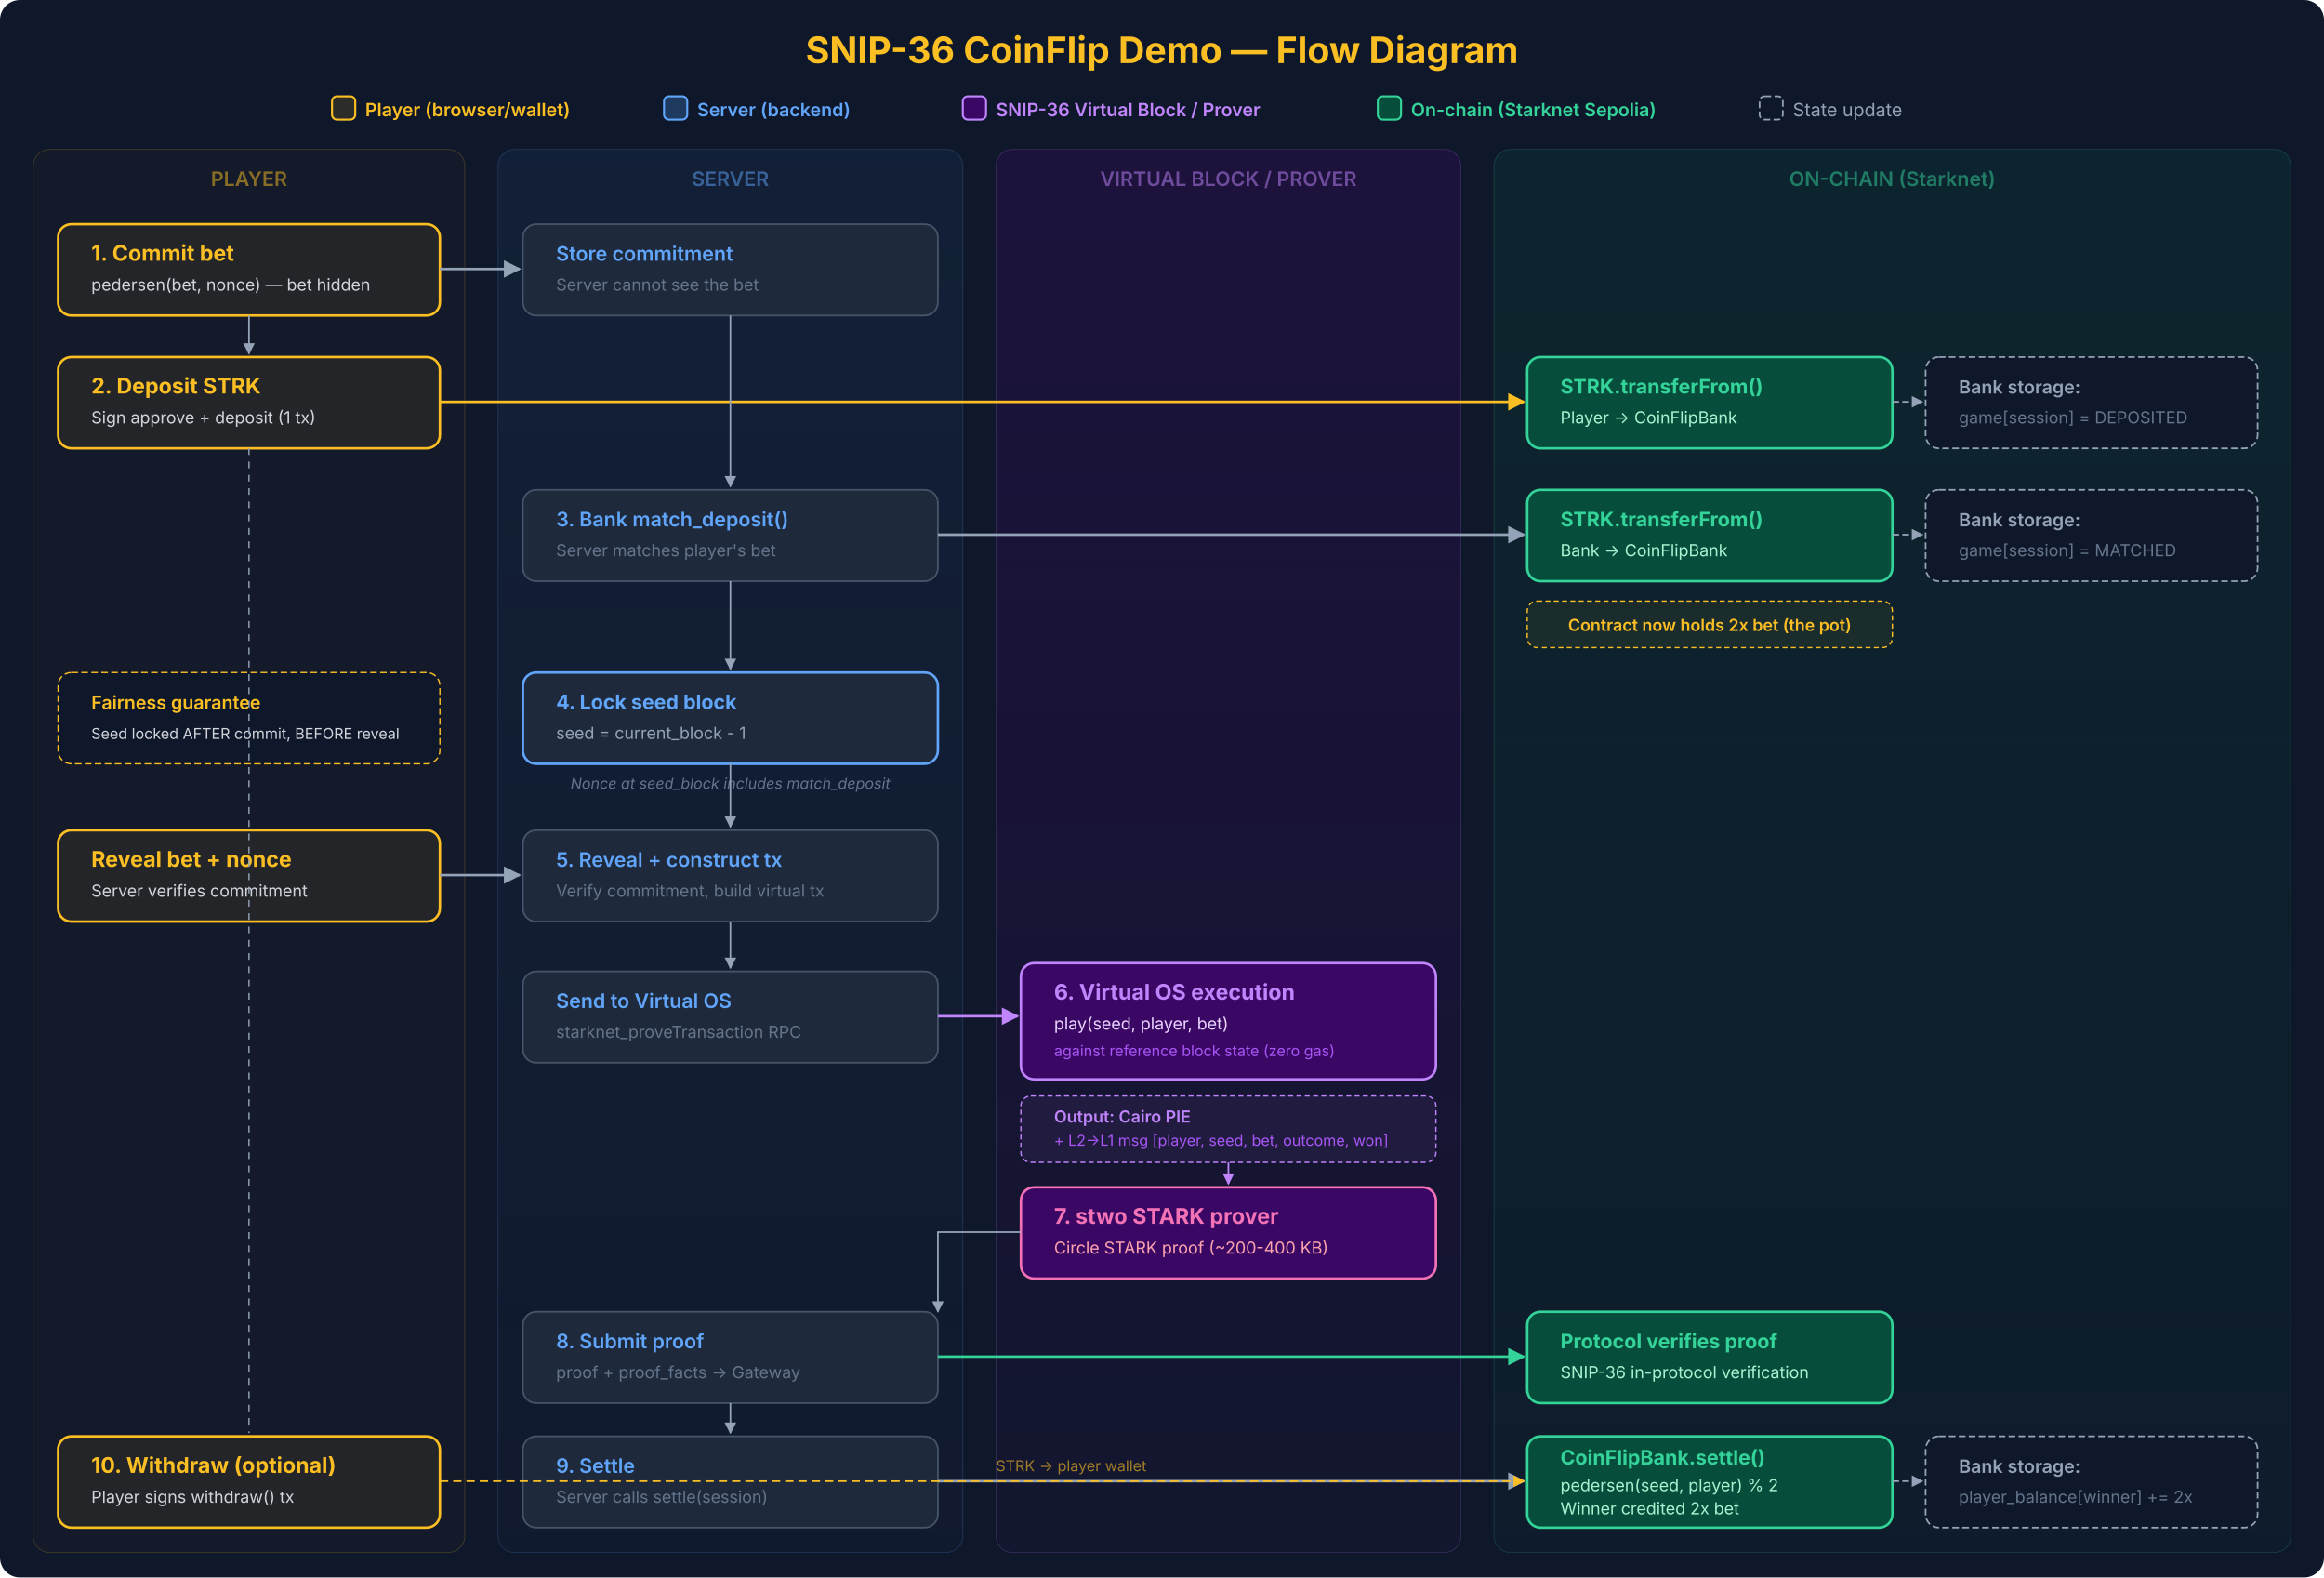
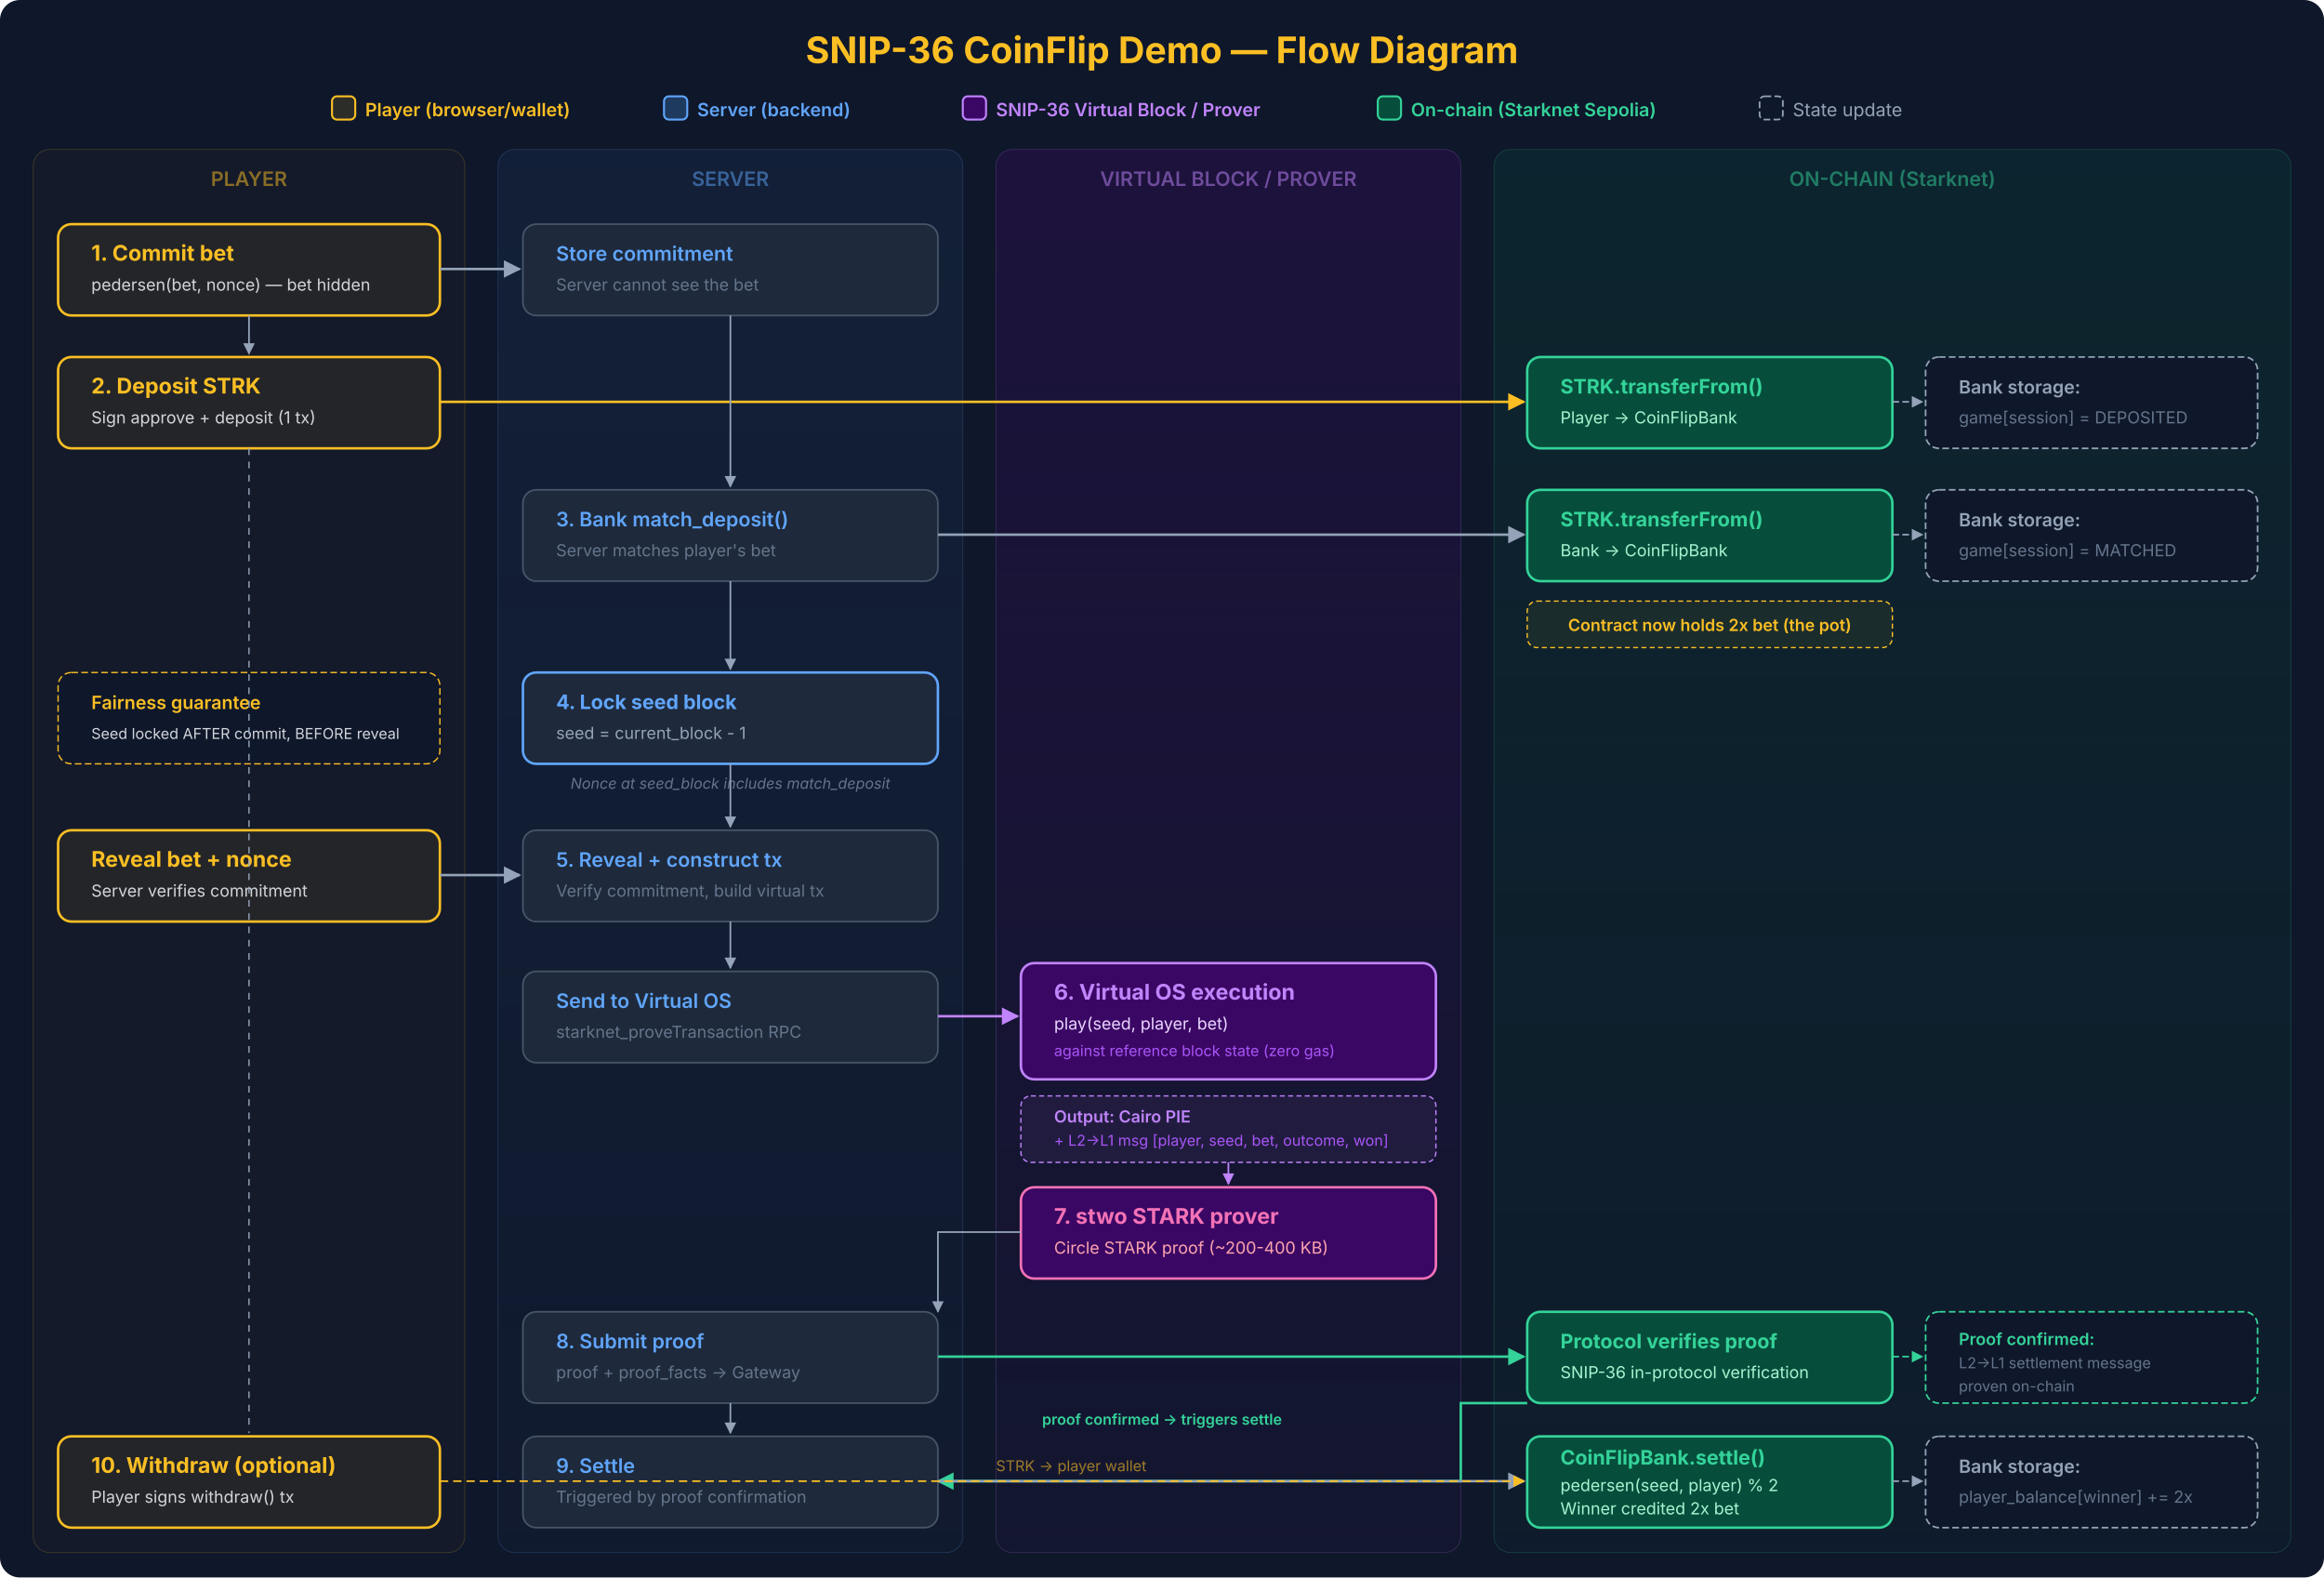
<svg xmlns="http://www.w3.org/2000/svg" viewBox="0 0 1400 950" font-family="system-ui, -apple-system, sans-serif">
  <defs>
    <marker id="arr" viewBox="0 0 10 10" refX="9" refY="5" markerWidth="7" markerHeight="7" orient="auto-start-reverse">
      <path d="M 0 0 L 10 5 L 0 10 z" fill="#94a3b8" />
    </marker>
    <marker id="arr-amber" viewBox="0 0 10 10" refX="9" refY="5" markerWidth="7" markerHeight="7" orient="auto-start-reverse">
      <path d="M 0 0 L 10 5 L 0 10 z" fill="#fbbf24" />
    </marker>
    <marker id="arr-green" viewBox="0 0 10 10" refX="9" refY="5" markerWidth="7" markerHeight="7" orient="auto-start-reverse">
      <path d="M 0 0 L 10 5 L 0 10 z" fill="#34d399" />
    </marker>
    <marker id="arr-purple" viewBox="0 0 10 10" refX="9" refY="5" markerWidth="7" markerHeight="7" orient="auto-start-reverse">
      <path d="M 0 0 L 10 5 L 0 10 z" fill="#c084fc" />
    </marker>
    <linearGradient id="onchain-bg" x1="0" y1="0" x2="0" y2="1">
      <stop offset="0%" stop-color="#064e3b" stop-opacity="0.25" />
      <stop offset="100%" stop-color="#064e3b" stop-opacity="0.08" />
    </linearGradient>
    <linearGradient id="server-bg" x1="0" y1="0" x2="0" y2="1">
      <stop offset="0%" stop-color="#1e3a5f" stop-opacity="0.25" />
      <stop offset="100%" stop-color="#1e3a5f" stop-opacity="0.08" />
    </linearGradient>
    <linearGradient id="vblock-bg" x1="0" y1="0" x2="0" y2="1">
      <stop offset="0%" stop-color="#3b0764" stop-opacity="0.3" />
      <stop offset="100%" stop-color="#3b0764" stop-opacity="0.08" />
    </linearGradient>
  </defs>
  <rect width="1400" height="950" fill="#0f172a" rx="12" />
  <text x="700" y="38" text-anchor="middle" fill="#fbbf24" font-size="22" font-weight="700">SNIP-36 CoinFlip Demo — Flow Diagram</text>
  <rect x="200" y="58" width="14" height="14" rx="3" fill="#fbbf2420" stroke="#fbbf24" stroke-width="1.2" />
  <text x="220" y="70" fill="#fbbf24" font-size="11" font-weight="600">Player (browser/wallet)</text>
  <rect x="400" y="58" width="14" height="14" rx="3" fill="#1e3a5f" stroke="#60a5fa" stroke-width="1.2" />
  <text x="420" y="70" fill="#60a5fa" font-size="11" font-weight="600">Server (backend)</text>
  <rect x="580" y="58" width="14" height="14" rx="3" fill="#3b0764" stroke="#c084fc" stroke-width="1.2" />
  <text x="600" y="70" fill="#c084fc" font-size="11" font-weight="600">SNIP-36 Virtual Block / Prover</text>
  <rect x="830" y="58" width="14" height="14" rx="3" fill="#064e3b" stroke="#34d399" stroke-width="1.2" />
  <text x="850" y="70" fill="#34d399" font-size="11" font-weight="600">On-chain (Starknet Sepolia)</text>
  <rect x="1060" y="58" width="14" height="14" rx="3" fill="#0f172a" stroke="#94a3b8" stroke-width="1" stroke-dasharray="4 2" />
  <text x="1080" y="70" fill="#94a3b8" font-size="11">State update</text>
  <rect x="20" y="90" width="260" height="845" rx="10" fill="#fbbf2406" stroke="#fbbf24" stroke-width="0.5" stroke-opacity="0.2" />
  <text x="150" y="112" text-anchor="middle" fill="#fbbf24" font-size="12" font-weight="600" opacity="0.5">PLAYER</text>
  <rect x="300" y="90" width="280" height="845" rx="10" fill="url(#server-bg)" stroke="#60a5fa" stroke-width="0.5" stroke-opacity="0.2" />
  <text x="440" y="112" text-anchor="middle" fill="#60a5fa" font-size="12" font-weight="600" opacity="0.5">SERVER</text>
  <rect x="600" y="90" width="280" height="845" rx="10" fill="url(#vblock-bg)" stroke="#c084fc" stroke-width="0.5" stroke-opacity="0.2" />
  <text x="740" y="112" text-anchor="middle" fill="#c084fc" font-size="12" font-weight="600" opacity="0.5">VIRTUAL BLOCK / PROVER</text>
  <rect x="900" y="90" width="480" height="845" rx="10" fill="url(#onchain-bg)" stroke="#34d399" stroke-width="0.5" stroke-opacity="0.2" />
  <text x="1140" y="112" text-anchor="middle" fill="#34d399" font-size="12" font-weight="600" opacity="0.5">ON-CHAIN (Starknet)</text>
  <rect x="35" y="135" width="230" height="55" rx="8" fill="#fbbf2412" stroke="#fbbf24" stroke-width="1.5" />
  <text x="55" y="157" fill="#fbbf24" font-size="13" font-weight="700">1. Commit bet</text>
  <text x="55" y="175" fill="#d1d5db" font-size="10">pedersen(bet, nonce) — bet hidden</text>
  <rect x="315" y="135" width="250" height="55" rx="8" fill="#1e293b" stroke="#475569" stroke-width="1" />
  <text x="335" y="157" fill="#60a5fa" font-size="12" font-weight="600">Store commitment</text>
  <text x="335" y="175" fill="#64748b" font-size="10">Server cannot see the bet</text>
  <line x1="265" y1="162" x2="313" y2="162" stroke="#94a3b8" stroke-width="1.5" marker-end="url(#arr)" />
  <rect x="35" y="215" width="230" height="55" rx="8" fill="#fbbf2412" stroke="#fbbf24" stroke-width="1.5" />
  <text x="55" y="237" fill="#fbbf24" font-size="13" font-weight="700">2. Deposit STRK</text>
  <text x="55" y="255" fill="#d1d5db" font-size="10">Sign approve + deposit (1 tx)</text>
  <rect x="920" y="215" width="220" height="55" rx="8" fill="#064e3b" stroke="#34d399" stroke-width="1.5" />
  <text x="940" y="237" fill="#34d399" font-size="12" font-weight="700">STRK.transferFrom()</text>
  <text x="940" y="255" fill="#a7f3d0" font-size="10">Player → CoinFlipBank</text>
  <rect x="1160" y="215" width="200" height="55" rx="8" fill="#0f172a" stroke="#94a3b8" stroke-width="1" stroke-dasharray="4 2" />
  <text x="1180" y="237" fill="#94a3b8" font-size="11" font-weight="600">Bank storage:</text>
  <text x="1180" y="255" fill="#64748b" font-size="10">game[session] = DEPOSITED</text>
  <line x1="265" y1="242" x2="918" y2="242" stroke="#fbbf24" stroke-width="1.5" marker-end="url(#arr-amber)" />
  <line x1="1140" y1="242" x2="1158" y2="242" stroke="#94a3b8" stroke-width="1" stroke-dasharray="4 2" marker-end="url(#arr)" />
  <rect x="315" y="295" width="250" height="55" rx="8" fill="#1e293b" stroke="#475569" stroke-width="1" />
  <text x="335" y="317" fill="#60a5fa" font-size="12" font-weight="600">3. Bank match_deposit()</text>
  <text x="335" y="335" fill="#64748b" font-size="10">Server matches player's bet</text>
  <rect x="920" y="295" width="220" height="55" rx="8" fill="#064e3b" stroke="#34d399" stroke-width="1.5" />
  <text x="940" y="317" fill="#34d399" font-size="12" font-weight="700">STRK.transferFrom()</text>
  <text x="940" y="335" fill="#a7f3d0" font-size="10">Bank → CoinFlipBank</text>
  <rect x="1160" y="295" width="200" height="55" rx="8" fill="#0f172a" stroke="#94a3b8" stroke-width="1" stroke-dasharray="4 2" />
  <text x="1180" y="317" fill="#94a3b8" font-size="11" font-weight="600">Bank storage:</text>
  <text x="1180" y="335" fill="#64748b" font-size="10">game[session] = MATCHED</text>
  <line x1="565" y1="322" x2="918" y2="322" stroke="#94a3b8" stroke-width="1.5" marker-end="url(#arr)" />
  <line x1="1140" y1="322" x2="1158" y2="322" stroke="#94a3b8" stroke-width="1" stroke-dasharray="4 2" marker-end="url(#arr)" />
  <rect x="920" y="362" width="220" height="28" rx="6" fill="#fbbf2410" stroke="#fbbf24" stroke-width="0.8" stroke-dasharray="3 2" />
  <text x="1030" y="380" text-anchor="middle" fill="#fbbf24" font-size="10" font-weight="600">Contract now holds 2x bet (the pot)</text>
  <rect x="315" y="405" width="250" height="55" rx="8" fill="#1e293b" stroke="#60a5fa" stroke-width="1.5" />
  <text x="335" y="427" fill="#60a5fa" font-size="12" font-weight="700">4. Lock seed block</text>
  <text x="335" y="445" fill="#94a3b8" font-size="10">seed = current_block - 1</text>
  <rect x="35" y="405" width="230" height="55" rx="8" fill="#0f172a" stroke="#fbbf24" stroke-width="0.8" stroke-dasharray="4 2" />
  <text x="55" y="427" fill="#fbbf24" font-size="11" font-weight="600">Fairness guarantee</text>
  <text x="55" y="445" fill="#d1d5db" font-size="9">Seed locked AFTER commit, BEFORE reveal</text>
  <text x="440" y="475" text-anchor="middle" fill="#64748b" font-size="9" font-style="italic">Nonce at seed_block includes match_deposit</text>
  <rect x="315" y="500" width="250" height="55" rx="8" fill="#1e293b" stroke="#475569" stroke-width="1" />
  <text x="335" y="522" fill="#60a5fa" font-size="12" font-weight="600">5. Reveal + construct tx</text>
  <text x="335" y="540" fill="#64748b" font-size="10">Verify commitment, build virtual tx</text>
  <rect x="35" y="500" width="230" height="55" rx="8" fill="#fbbf2412" stroke="#fbbf24" stroke-width="1.5" />
  <text x="55" y="522" fill="#fbbf24" font-size="13" font-weight="700">Reveal bet + nonce</text>
  <text x="55" y="540" fill="#d1d5db" font-size="10">Server verifies commitment</text>
  <line x1="265" y1="527" x2="313" y2="527" stroke="#94a3b8" stroke-width="1.5" marker-end="url(#arr)" />
  <rect x="615" y="580" width="250" height="70" rx="8" fill="#3b0764" stroke="#c084fc" stroke-width="1.5" />
  <text x="635" y="602" fill="#c084fc" font-size="13" font-weight="700">6. Virtual OS execution</text>
  <text x="635" y="620" fill="#e9d5ff" font-size="10">play(seed, player, bet)</text>
  <text x="635" y="636" fill="#a855f7" font-size="9">against reference block state (zero gas)</text>
  <rect x="315" y="585" width="250" height="55" rx="8" fill="#1e293b" stroke="#475569" stroke-width="1" />
  <text x="335" y="607" fill="#60a5fa" font-size="12" font-weight="600">Send to Virtual OS</text>
  <text x="335" y="625" fill="#64748b" font-size="10">starknet_proveTransaction RPC</text>
  <line x1="565" y1="612" x2="613" y2="612" stroke="#c084fc" stroke-width="1.5" marker-end="url(#arr-purple)" />
  <rect x="615" y="660" width="250" height="40" rx="6" fill="#c084fc10" stroke="#c084fc" stroke-width="0.8" stroke-dasharray="3 2" />
  <text x="635" y="676" fill="#c084fc" font-size="10" font-weight="600">Output: Cairo PIE</text>
  <text x="635" y="690" fill="#a855f7" font-size="9">+ L2→L1 msg [player, seed, bet, outcome, won]</text>
  <rect x="615" y="715" width="250" height="55" rx="8" fill="#3b0764" stroke="#f472b6" stroke-width="1.5" />
  <text x="635" y="737" fill="#f472b6" font-size="13" font-weight="700">7. stwo STARK prover</text>
  <text x="635" y="755" fill="#fda4af" font-size="10">Circle STARK proof (~200-400 KB)</text>
  <line x1="740" y1="700" x2="740" y2="713" stroke="#c084fc" stroke-width="1" marker-end="url(#arr-purple)" />
  <rect x="315" y="790" width="250" height="55" rx="8" fill="#1e293b" stroke="#475569" stroke-width="1" />
  <text x="335" y="812" fill="#60a5fa" font-size="12" font-weight="600">8. Submit proof</text>
  <text x="335" y="830" fill="#64748b" font-size="10">proof + proof_facts → Gateway</text>
  <rect x="920" y="790" width="220" height="55" rx="8" fill="#064e3b" stroke="#34d399" stroke-width="1.5" />
  <text x="940" y="812" fill="#34d399" font-size="12" font-weight="700">Protocol verifies proof</text>
  <text x="940" y="830" fill="#a7f3d0" font-size="10">SNIP-36 in-protocol verification</text>
+   <rect x="1160" y="790" width="200" height="55" rx="8" fill="#0f172a" stroke="#34d399" stroke-width="1" stroke-dasharray="4 2" />
+   <text x="1180" y="810" fill="#34d399" font-size="10" font-weight="600">Proof confirmed:</text>
+   <text x="1180" y="824" fill="#64748b" font-size="9">L2→L1 settlement message</text>
+   <text x="1180" y="838" fill="#64748b" font-size="9">proven on-chain</text>
  <line x1="565" y1="817" x2="918" y2="817" stroke="#34d399" stroke-width="1.5" marker-end="url(#arr-green)" />
+   <line x1="1140" y1="817" x2="1158" y2="817" stroke="#34d399" stroke-width="1" stroke-dasharray="4 2" marker-end="url(#arr-green)" />
+   <path d="M 920 845 L 880 845 L 880 892 L 565 892" fill="none" stroke="#34d399" stroke-width="1.5" marker-end="url(#arr-green)" />
+   <text x="700" y="858" text-anchor="middle" fill="#34d399" font-size="9" font-weight="600">proof confirmed → triggers settle</text>
  <path d="M 615 742 L 565 742 L 565 790" fill="none" stroke="#94a3b8" stroke-width="1" marker-end="url(#arr)" />
  <rect x="315" y="865" width="250" height="55" rx="8" fill="#1e293b" stroke="#475569" stroke-width="1" />
  <text x="335" y="887" fill="#60a5fa" font-size="12" font-weight="600">9. Settle</text>
-   <text x="335" y="905" fill="#64748b" font-size="10">Server calls settle(session)</text>
+   <text x="335" y="905" fill="#64748b" font-size="10">Triggered by proof confirmation</text>
  <rect x="920" y="865" width="220" height="55" rx="8" fill="#064e3b" stroke="#34d399" stroke-width="1.5" />
  <text x="940" y="882" fill="#34d399" font-size="12" font-weight="700">CoinFlipBank.settle()</text>
  <text x="940" y="898" fill="#a7f3d0" font-size="10">pedersen(seed, player) % 2</text>
  <text x="940" y="912" fill="#a7f3d0" font-size="10">Winner credited 2x bet</text>
  <rect x="1160" y="865" width="200" height="55" rx="8" fill="#0f172a" stroke="#94a3b8" stroke-width="1" stroke-dasharray="4 2" />
  <text x="1180" y="887" fill="#94a3b8" font-size="11" font-weight="600">Bank storage:</text>
  <text x="1180" y="905" fill="#64748b" font-size="10">player_balance[winner] += 2x</text>
  <line x1="565" y1="892" x2="918" y2="892" stroke="#94a3b8" stroke-width="1.5" marker-end="url(#arr)" />
  <line x1="1140" y1="892" x2="1158" y2="892" stroke="#94a3b8" stroke-width="1" stroke-dasharray="4 2" marker-end="url(#arr)" />
  <rect x="35" y="865" width="230" height="55" rx="8" fill="#fbbf2412" stroke="#fbbf24" stroke-width="1.5" />
  <text x="55" y="887" fill="#fbbf24" font-size="13" font-weight="700">10. Withdraw (optional)</text>
  <text x="55" y="905" fill="#d1d5db" font-size="10">Player signs withdraw() tx</text>
  <line x1="265" y1="892" x2="918" y2="892" stroke="#fbbf24" stroke-width="1" stroke-dasharray="5 3" marker-end="url(#arr-amber)" />
  <text x="600" y="886" fill="#fbbf24" font-size="9" opacity="0.6">STRK → player wallet</text>
  <line x1="150" y1="190" x2="150" y2="213" stroke="#94a3b8" stroke-width="1" marker-end="url(#arr)" />
  <line x1="440" y1="190" x2="440" y2="293" stroke="#94a3b8" stroke-width="1" marker-end="url(#arr)" />
  <line x1="440" y1="350" x2="440" y2="403" stroke="#94a3b8" stroke-width="1" marker-end="url(#arr)" />
  <line x1="440" y1="460" x2="440" y2="498" stroke="#94a3b8" stroke-width="1" marker-end="url(#arr)" />
  <line x1="440" y1="555" x2="440" y2="583" stroke="#94a3b8" stroke-width="1" marker-end="url(#arr)" />
  <line x1="440" y1="845" x2="440" y2="863" stroke="#94a3b8" stroke-width="1" marker-end="url(#arr)" />
  <line x1="150" y1="270" x2="150" y2="863" stroke="#94a3b8" stroke-width="0.8" stroke-dasharray="4 4" />
</svg>
